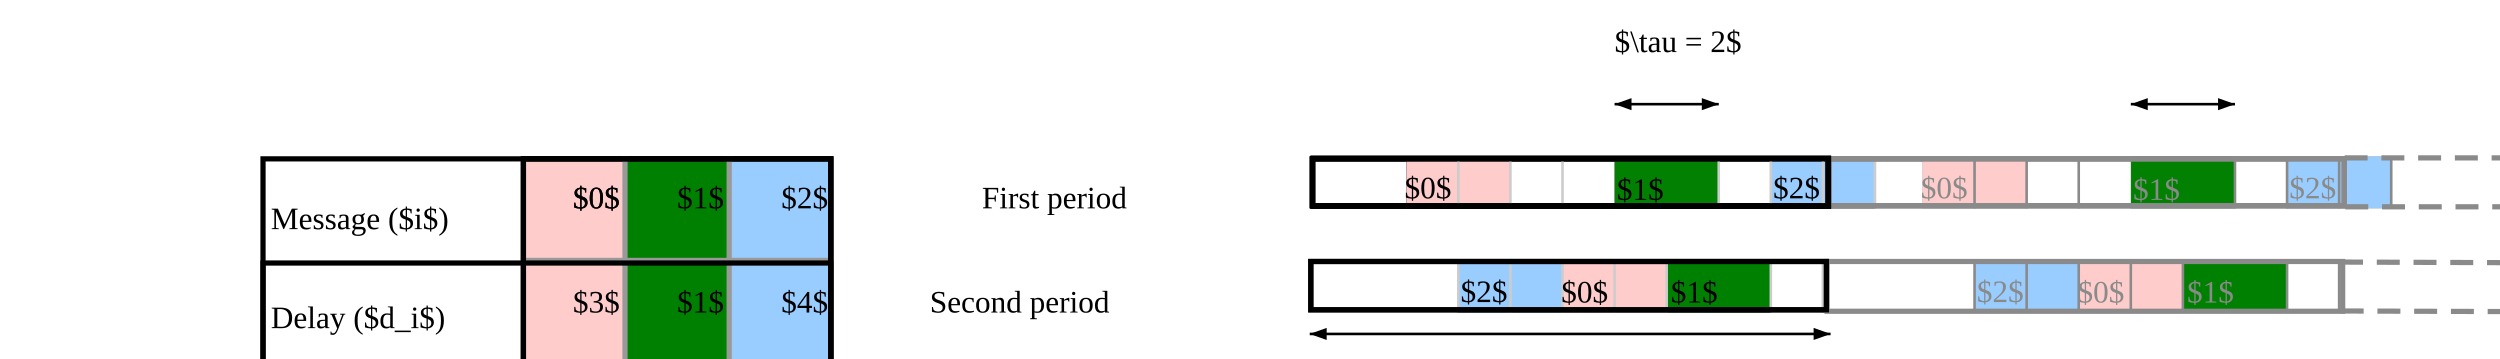
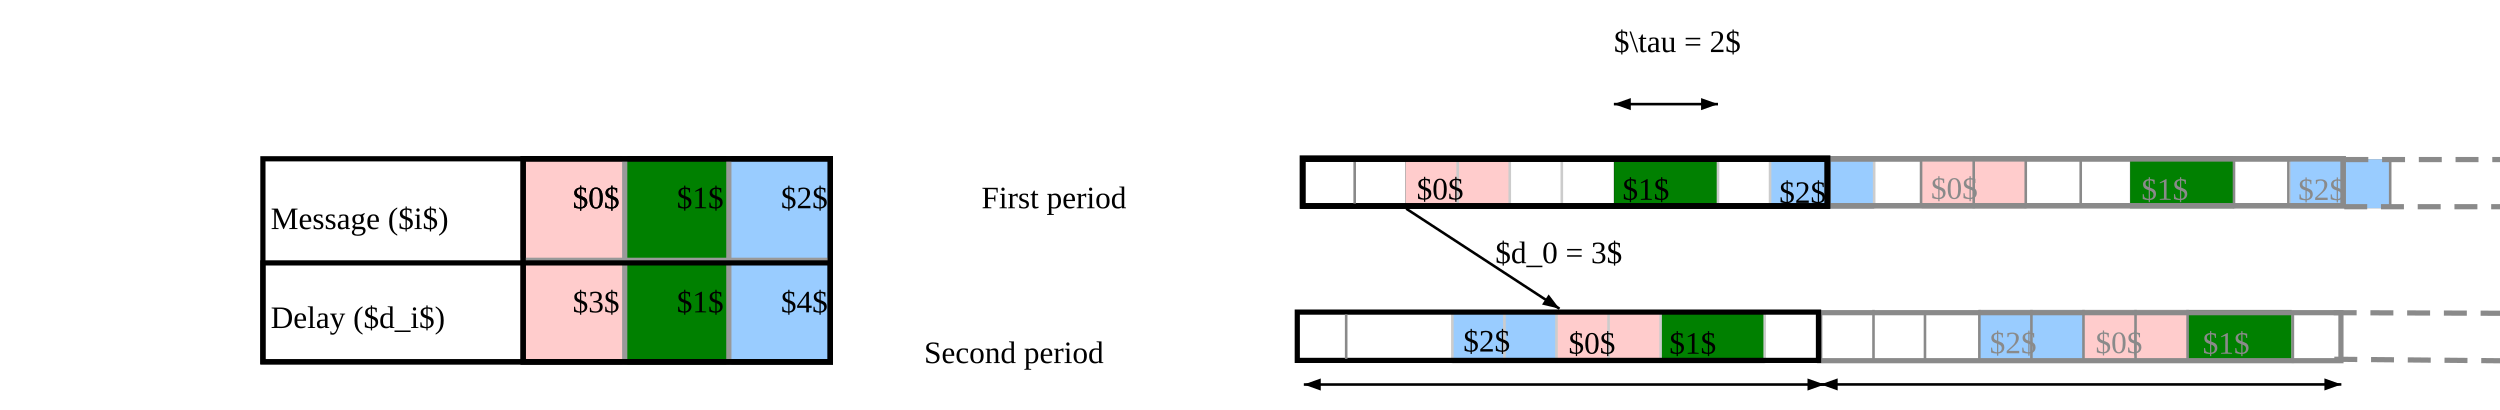
<svg xmlns="http://www.w3.org/2000/svg" xmlns:ns1="http://latexdraw.sourceforge.net/namespaces/latexdraw" version="1.1" baseProfile="full">
  <g>
-     <g ns1:type="text" id="id682677879" fill="black" ns1:position="bl">
+     <g ns1:type="text" id="id640386915" fill="black" ns1:position="bl">
      <text x="377.059" y="80.0">First period</text>
    </g>
-     <g ns1:type="text" id="id1969941023" fill="black" ns1:position="bl">
-       <text x="357.059" y="120.0">Second period</text>
-     </g>
-     <g ns1:type="rectangle" id="id1070049820">
-       <rect x="503.941" y="61.0" width="198.0" height="18.0" ns1:borderPos="outer" stroke-width="2.0" stroke="black" fill="none" />
-     </g>
-     <g ns1:type="rectangle" id="id79019506">
+     <g ns1:type="text" id="id1938474861" fill="black" ns1:position="bl">
+       <text x="355.008" y="139.487">Second period</text>
+     </g>
+     <g ns1:type="rectangle" id="id1743568919">
      <rect x="540.05" y="60.05" width="39.9" height="19.9" ns1:borderPos="outer" stroke-width="0.1" stroke="black" fill="#ffcccc" />
    </g>
-     <g ns1:type="rectangle" id="id1802419854">
-       <rect x="600.05" y="100.05" width="39.9" height="19.9" ns1:borderPos="outer" stroke-width="0.1" stroke="black" fill="#ffcccc" />
-     </g>
-     <g ns1:type="rectangle" id="id1133634460">
+     <g ns1:type="rectangle" id="id1950071106">
+       <rect x="597.999" y="119.537" width="39.9" height="19.9" ns1:borderPos="outer" stroke-width="0.1" stroke="black" fill="#ffcccc" />
+     </g>
+     <g ns1:type="rectangle" id="id2056201084">
      <rect x="620.05" y="60.05" width="39.9" height="19.9" ns1:borderPos="outer" stroke-width="0.1" stroke="black" fill="#018001" />
    </g>
-     <g ns1:type="rectangle" id="id1865120682">
-       <rect x="640.05" y="100.05" width="39.9" height="19.9" ns1:borderPos="outer" stroke-width="0.1" stroke="black" fill="green" />
-     </g>
-     <g ns1:type="rectangle" id="id1564389761">
+     <g ns1:type="rectangle" id="id98577148">
+       <rect x="637.999" y="119.537" width="39.9" height="19.9" ns1:borderPos="outer" stroke-width="0.1" stroke="black" fill="green" />
+     </g>
+     <g ns1:type="rectangle" id="id1748504885">
      <rect x="680.05" y="60.05" width="39.9" height="19.9" ns1:borderPos="outer" stroke-width="0.1" stroke="black" fill="#99ccff" />
    </g>
-     <g ns1:type="rectangle" id="id1641387395">
-       <rect x="560.05" y="100.05" width="39.9" height="19.9" ns1:borderPos="outer" stroke-width="0.1" stroke="black" fill="#99ccff" />
-     </g>
-     <g ns1:type="rectangle" id="id556900400">
-       <rect x="503.941" y="61.0" width="198.0" height="18.0" ns1:borderPos="outer" stroke-width="2.0" stroke="black" fill="none" />
-     </g>
-     <g ns1:type="text" id="id1376258832" fill="black" ns1:position="bl">
+     <g ns1:type="rectangle" id="id56656537">
+       <rect x="557.999" y="119.537" width="39.9" height="19.9" ns1:borderPos="outer" stroke-width="0.1" stroke="black" fill="#99ccff" />
+     </g>
+     <g ns1:type="text" id="id969574697" fill="black" ns1:position="bl">
      <text x="620.0" y="20.0">$\tau = 2$</text>
    </g>
-     <g ns1:type="joinedLines" id="id954659435">
+     <g ns1:type="joinedLines" id="id638613853">
      <polyline points="580.0,80.0 580.0,60.0 " stroke-width="1.0" stroke="#cccccc" ns1:rotationAngle="0.0" />
    </g>
-     <g ns1:type="joinedLines" id="id18516029">
+     <g ns1:type="joinedLines" id="id137355356">
      <polyline points="560.0,80.0 560.0,60.0 " stroke-width="1.0" stroke="#cccccc" ns1:rotationAngle="0.0" />
    </g>
-     <g ns1:type="joinedLines" id="id122853526">
+     <g ns1:type="joinedLines" id="id311643965">
      <polyline points="600.0,80.0 600.0,60.0 " stroke-width="1.0" stroke="#cccccc" ns1:rotationAngle="0.0" />
    </g>
-     <g ns1:type="joinedLines" id="id2119880351">
+     <g ns1:type="joinedLines" id="id1933338410">
      <polyline points="660.0,80.0 660.0,60.0 " stroke-width="1.0" stroke="#cccccc" ns1:rotationAngle="0.0" />
    </g>
-     <g ns1:type="joinedLines" id="id663696895">
+     <g ns1:type="joinedLines" id="id745914027">
      <polyline points="680.0,80.0 680.0,60.0 " stroke-width="1.0" stroke="#cccccc" ns1:rotationAngle="0.0" />
    </g>
-     <g ns1:type="joinedLines" id="id64281941">
-       <polyline points="700.0,80.0 700.0,60.0 " stroke-width="1.0" stroke="#cccccc" ns1:rotationAngle="0.0" />
-     </g>
-     <g ns1:type="joinedLines" id="id1026446650">
+     <g ns1:type="joinedLines" id="id274174433">
      <polyline points="720.0,80.0 720.0,60.0 " stroke-width="1.0" stroke="#cccccc" ns1:rotationAngle="0.0" />
    </g>
-     <g ns1:type="joinedLines" id="id201549434">
-       <polyline points="700.0,120.0 700.0,100.0 " stroke-width="1.0" stroke="#cccccc" ns1:rotationAngle="0.0" />
-     </g>
-     <g ns1:type="joinedLines" id="id1941842480">
-       <polyline points="680.0,120.0 680.0,100.0 " stroke-width="1.0" stroke="#cccccc" ns1:rotationAngle="0.0" />
-     </g>
-     <g ns1:type="joinedLines" id="id2091847114">
-       <polyline points="640.0,120.0 640.0,100.0 " stroke-width="1.0" stroke="#cccccc" ns1:rotationAngle="0.0" />
-     </g>
-     <g ns1:type="joinedLines" id="id211005680">
-       <polyline points="620.0,120.0 620.0,100.0 " stroke-width="1.0" stroke="#cccccc" ns1:rotationAngle="0.0" />
-     </g>
-     <g ns1:type="joinedLines" id="id667069532">
-       <polyline points="600.0,120.0 600.0,100.0 " stroke-width="1.0" stroke="#cccccc" ns1:rotationAngle="0.0" />
-     </g>
-     <g ns1:type="joinedLines" id="id1332056257">
-       <polyline points="580.0,120.0 580.0,100.0 " stroke-width="1.0" stroke="#cccccc" ns1:rotationAngle="0.0" />
-     </g>
-     <g ns1:type="joinedLines" id="id1733276097">
-       <polyline points="560.0,120.0 560.0,100.0 " stroke-width="1.0" stroke="#cccccc" ns1:rotationAngle="0.0" />
-     </g>
-     <g ns1:type="rectangle" id="id1594525818">
-       <rect x="503.353" y="100.412" width="198.0" height="18.556" ns1:borderPos="outer" stroke-width="2.0" stroke="black" fill="none" />
-     </g>
-     <g ns1:type="rectangle" id="id2055734788">
-       <rect x="503.941" y="61.0" width="198.0" height="18.0" ns1:borderPos="outer" stroke-width="2.0" stroke="black" fill="none" />
-     </g>
-     <g ns1:type="joinedLines" id="id1858761733">
-       <polyline points="620.0,40.0 660.0,40.0 " stroke-width="1.0" stroke="black" ns1:rotationAngle="0.0" marker-start="url(#arrow0-1858761733)" marker-end="url(#arrow1-1858761733)" />
-     </g>
-     <g ns1:type="joinedLines" id="id1915539852">
-       <polyline points="502.941,128.235 702.941,128.235 " stroke-width="1.0" stroke="black" ns1:rotationAngle="0.0" marker-start="url(#arrow0-1915539852)" marker-end="url(#arrow1-1915539852)" />
-     </g>
-     <g ns1:type="text" id="id221205363" fill="black" ns1:position="bl">
-       <text x="562.941" y="148.235">Period $P$</text>
-     </g>
-     <g ns1:type="rectangle" id="id421221355">
+     <g ns1:type="joinedLines" id="id703706692">
+       <polyline points="697.949,139.487 697.949,119.487 " stroke-width="1.0" stroke="#cccccc" ns1:rotationAngle="0.0" />
+     </g>
+     <g ns1:type="joinedLines" id="id601447460">
+       <polyline points="677.949,139.487 677.949,119.487 " stroke-width="1.0" stroke="#cccccc" ns1:rotationAngle="0.0" />
+     </g>
+     <g ns1:type="joinedLines" id="id1941671195">
+       <polyline points="637.949,139.487 637.949,119.487 " stroke-width="1.0" stroke="#cccccc" ns1:rotationAngle="0.0" />
+     </g>
+     <g ns1:type="joinedLines" id="id2101696971">
+       <polyline points="617.949,139.487 617.949,119.487 " stroke-width="1.0" stroke="#cccccc" ns1:rotationAngle="0.0" />
+     </g>
+     <g ns1:type="joinedLines" id="id1740719818">
+       <polyline points="597.949,139.487 597.949,119.487 " stroke-width="1.0" stroke="#cccccc" ns1:rotationAngle="0.0" />
+     </g>
+     <g ns1:type="joinedLines" id="id80027933">
+       <polyline points="577.949,139.487 577.949,119.487 " stroke-width="1.0" stroke="#cccccc" ns1:rotationAngle="0.0" />
+     </g>
+     <g ns1:type="joinedLines" id="id1334342857">
+       <polyline points="557.949,139.487 557.949,119.487 " stroke-width="1.0" stroke="#cccccc" ns1:rotationAngle="0.0" />
+     </g>
+     <g ns1:type="rectangle" id="id1190052663">
+       <rect x="500.527" y="61.0" width="201.415" height="18.0" ns1:borderPos="outer" stroke-width="2.0" stroke="black" fill="none" />
+     </g>
+     <g ns1:type="joinedLines" id="id1663387814">
+       <polyline points="620.0,40.0 660.0,40.0 " stroke-width="1.0" stroke="black" ns1:rotationAngle="0.0" marker-start="url(#arrow0-1663387814)" marker-end="url(#arrow1-1663387814)" />
+     </g>
+     <g ns1:type="joinedLines" id="id1095778013">
+       <polyline points="500.89,147.722 700.89,147.722 " stroke-width="1.0" stroke="black" ns1:rotationAngle="0.0" marker-start="url(#arrow0-1095778013)" marker-end="url(#arrow1-1095778013)" />
+     </g>
+     <g ns1:type="text" id="id815813033" fill="black" ns1:position="bl">
+       <text x="560.89" y="167.722">Period $P$</text>
+     </g>
+     <g ns1:type="rectangle" id="id1892038582">
      <rect x="200.05" y="60.05" width="39.9" height="79.9" ns1:borderPos="outer" stroke-width="0.1" stroke="black" fill="#ffcccc" />
    </g>
-     <g ns1:type="rectangle" id="id492398865">
+     <g ns1:type="rectangle" id="id1900900792">
      <rect x="240.05" y="60.05" width="39.9" height="79.9" ns1:borderPos="outer" stroke-width="0.1" stroke="black" fill="green" />
    </g>
-     <g ns1:type="rectangle" id="id693995425">
+     <g ns1:type="rectangle" id="id48803690">
      <rect x="280.05" y="60.05" width="39.9" height="79.9" ns1:borderPos="outer" stroke-width="0.1" stroke="black" fill="#99ccff" />
    </g>
-     <g ns1:type="rectangle" id="id2057689364">
+     <g ns1:type="rectangle" id="id433475527">
      <rect x="201.0" y="61.0" width="118.0" height="78.0" ns1:borderPos="outer" stroke-width="2.0" stroke="black" fill="none" />
    </g>
-     <g ns1:type="joinedLines" id="id92833388">
+     <g ns1:type="joinedLines" id="id265838875">
      <polyline points="240.0,140.0 240.0,60.0 " stroke-width="2.0" stroke="#999999" ns1:rotationAngle="0.0" />
    </g>
-     <g ns1:type="joinedLines" id="id1821210802">
+     <g ns1:type="joinedLines" id="id1178602897">
      <polyline points="200.0,100.0 320.0,100.0 " stroke-width="2.0" stroke="#999999" ns1:rotationAngle="0.0" />
    </g>
-     <g ns1:type="joinedLines" id="id117136967">
+     <g ns1:type="joinedLines" id="id576468416">
      <polyline points="280.0,140.0 280.0,60.0 " stroke-width="2.0" stroke="#999999" ns1:rotationAngle="0.0" />
    </g>
-     <g ns1:type="rectangle" id="id449127577">
+     <g ns1:type="rectangle" id="id393919027">
      <rect x="201.0" y="61.0" width="118.0" height="78.0" ns1:borderPos="outer" stroke-width="2.0" stroke="black" fill="none" />
    </g>
-     <g ns1:type="rectangle" id="id151484820">
+     <g ns1:type="rectangle" id="id946519289">
      <rect x="101.0" y="61.0" width="218.0" height="78.0" ns1:borderPos="outer" stroke-width="2.0" stroke="black" fill="none" />
    </g>
-     <g ns1:type="rectangle" id="id1932385211">
+     <g ns1:type="rectangle" id="id730482413">
      <rect x="101.0" y="101.0" width="218.0" height="38.0" ns1:borderPos="outer" stroke-width="2.0" stroke="black" fill="none" />
    </g>
-     <g ns1:type="text" id="id974440624" fill="black" ns1:position="bl">
+     <g ns1:type="text" id="id288371860" fill="black" ns1:position="bl">
      <text x="104.0" y="88.0">Message ($i$)</text>
    </g>
-     <g ns1:type="text" id="id1171836987" fill="black" ns1:position="bl">
+     <g ns1:type="text" id="id1887935623" fill="black" ns1:position="bl">
      <text x="104.0" y="126.0">Delay ($d_i$)</text>
    </g>
-     <g ns1:type="text" id="id1091820543" fill="black" ns1:position="bl">
+     <g ns1:type="text" id="id306008335" fill="black" ns1:position="bl">
      <text x="220.0" y="80.0">$0$</text>
    </g>
-     <g ns1:type="text" id="id742187060" fill="black" ns1:position="bl">
+     <g ns1:type="text" id="id318795202" fill="black" ns1:position="bl">
      <text x="220.0" y="80.0">$0$</text>
    </g>
-     <g ns1:type="text" id="id1477910538" fill="black" ns1:position="bl">
+     <g ns1:type="text" id="id590793250" fill="black" ns1:position="bl">
      <text x="260.0" y="80.0">$1$</text>
    </g>
-     <g ns1:type="text" id="id163247026" fill="black" ns1:position="bl">
+     <g ns1:type="text" id="id290290520" fill="black" ns1:position="bl">
      <text x="300.0" y="80.0">$2$</text>
    </g>
-     <g ns1:type="text" id="id1234211498" fill="black" ns1:position="bl">
+     <g ns1:type="text" id="id86917996" fill="black" ns1:position="bl">
      <text x="220.0" y="120.0">$3$</text>
    </g>
-     <g ns1:type="text" id="id834098369" fill="black" ns1:position="bl">
+     <g ns1:type="text" id="id1697409395" fill="black" ns1:position="bl">
      <text x="260.0" y="120.0">$1$</text>
    </g>
-     <g ns1:type="text" id="id1669390346" fill="black" ns1:position="bl">
+     <g ns1:type="text" id="id1705074142" fill="black" ns1:position="bl">
      <text x="300.0" y="120.0">$4$</text>
    </g>
-     <g ns1:type="text" id="id2007259868" fill="black" ns1:position="bl">
-       <text x="539.348" y="76.162">$0$</text>
-     </g>
-     <g ns1:type="text" id="id2096251089" fill="black" ns1:position="bl">
-       <text x="620.863" y="76.75">$1$</text>
-     </g>
-     <g ns1:type="text" id="id631359815" fill="black" ns1:position="bl">
-       <text x="680.863" y="76.167">$2$</text>
-     </g>
-     <g ns1:type="text" id="id1612568184" fill="black" ns1:position="bl">
-       <text x="599.52" y="116.162">$0$</text>
-     </g>
-     <g ns1:type="text" id="id199376127" fill="black" ns1:position="bl">
-       <text x="641.578" y="116.17">$1$</text>
-     </g>
-     <g ns1:type="text" id="id875117438" fill="black" ns1:position="bl">
-       <text x="560.863" y="115.995">$2$</text>
-     </g>
-     <g ns1:type="rectangle" id="id279417414">
+     <g ns1:type="text" id="id1990704542" fill="black" ns1:position="bl">
+       <text x="544.237" y="76.606">$0$</text>
+     </g>
+     <g ns1:type="text" id="id295850501" fill="black" ns1:position="bl">
+       <text x="623.307" y="76.75">$1$</text>
+     </g>
+     <g ns1:type="text" id="id453883746" fill="black" ns1:position="bl">
+       <text x="683.529" y="77.944">$2$</text>
+     </g>
+     <g ns1:type="text" id="id1932002006" fill="black" ns1:position="bl">
+       <text x="602.579" y="135.871">$0$</text>
+     </g>
+     <g ns1:type="text" id="id948273077" fill="black" ns1:position="bl">
+       <text x="641.304" y="135.88">$1$</text>
+     </g>
+     <g ns1:type="text" id="id823053503" fill="black" ns1:position="bl">
+       <text x="562.145" y="135.038">$2$</text>
+     </g>
+     <g ns1:type="rectangle" id="id1410536833">
      <rect x="702.176" y="61.0" width="198.0" height="18.0" ns1:borderPos="outer" stroke-width="2.0" stroke="#8a8a8a" fill="none" />
    </g>
-     <g ns1:type="rectangle" id="id26832142">
+     <g ns1:type="rectangle" id="id1609021197">
      <rect x="738.285" y="60.05" width="39.9" height="19.9" ns1:borderPos="outer" stroke-width="0.1" stroke="#8a8a8a" fill="#ffcccc" />
    </g>
-     <g ns1:type="rectangle" id="id1582072914">
-       <rect x="798.285" y="100.05" width="39.9" height="19.9" ns1:borderPos="outer" stroke-width="0.1" stroke="#8a8a8a" fill="#ffcccc" />
-     </g>
-     <g ns1:type="rectangle" id="id2033576754">
+     <g ns1:type="rectangle" id="id1421361919">
+       <rect x="800.456" y="119.093" width="39.9" height="19.9" ns1:borderPos="outer" stroke-width="0.1" stroke="#8a8a8a" fill="#ffcccc" />
+     </g>
+     <g ns1:type="rectangle" id="id880579003">
      <rect x="818.285" y="60.05" width="39.9" height="19.9" ns1:borderPos="outer" stroke-width="0.1" stroke="#8a8a8a" fill="#018001" />
    </g>
-     <g ns1:type="rectangle" id="id427904425">
-       <rect x="838.285" y="100.05" width="39.9" height="19.9" ns1:borderPos="outer" stroke-width="0.1" stroke="#8a8a8a" fill="green" />
-     </g>
-     <g ns1:type="rectangle" id="id217864137">
-       <rect x="878.285" y="60.05" width="39.9" height="19.9" ns1:borderPos="outer" stroke-width="0.1" stroke="#8a8a8a" fill="#99ccff" />
-     </g>
-     <g ns1:type="rectangle" id="id356580643">
-       <rect x="758.285" y="100.05" width="39.9" height="19.9" ns1:borderPos="outer" stroke-width="0.1" stroke="#8a8a8a" fill="#99ccff" />
-     </g>
-     <g ns1:type="rectangle" id="id329006760">
+     <g ns1:type="rectangle" id="id1708322645">
+       <rect x="840.456" y="119.093" width="39.9" height="19.9" ns1:borderPos="outer" stroke-width="0.1" stroke="#8a8a8a" fill="green" />
+     </g>
+     <g ns1:type="rectangle" id="id1806783325">
+       <rect x="879.841" y="61.161" width="38.344" height="18.789" ns1:borderPos="outer" stroke-width="0.1" stroke="#8a8a8a" fill="#99ccff" />
+     </g>
+     <g ns1:type="rectangle" id="id898624802">
+       <rect x="760.456" y="119.093" width="39.9" height="19.9" ns1:borderPos="outer" stroke-width="0.1" stroke="#8a8a8a" fill="#99ccff" />
+     </g>
+     <g ns1:type="rectangle" id="id1745819780">
      <rect x="702.176" y="61.0" width="198.0" height="18.0" ns1:borderPos="outer" stroke-width="2.0" stroke="#8a8a8a" fill="none" />
    </g>
-     <g ns1:type="joinedLines" id="id2135172270">
+     <g ns1:type="joinedLines" id="id1305429814">
      <polyline points="778.235,80.0 778.235,60.0 " stroke-width="1.0" stroke="#8a8a8a" ns1:rotationAngle="0.0" />
    </g>
-     <g ns1:type="joinedLines" id="id1937200713">
+     <g ns1:type="joinedLines" id="id2017355324">
      <polyline points="758.235,80.0 758.235,60.0 " stroke-width="1.0" stroke="#8a8a8a" ns1:rotationAngle="0.0" />
    </g>
-     <g ns1:type="joinedLines" id="id999292257">
-       <polyline points="798.235,80.0 798.235,60.0 " stroke-width="1.0" stroke="#8a8a8a" ns1:rotationAngle="0.0" />
-     </g>
-     <g ns1:type="joinedLines" id="id285284901">
+     <g ns1:type="joinedLines" id="id1390482223">
+       <polyline points="799.346,79.556 799.346,60.667 " stroke-width="1.0" stroke="#8a8a8a" ns1:rotationAngle="0.0" />
+     </g>
+     <g ns1:type="joinedLines" id="id494947181">
      <polyline points="858.235,80.0 858.235,60.0 " stroke-width="1.0" stroke="#8a8a8a" ns1:rotationAngle="0.0" />
    </g>
-     <g ns1:type="joinedLines" id="id919808718">
-       <polyline points="878.235,80.0 878.235,60.0 " stroke-width="1.0" stroke="#8a8a8a" ns1:rotationAngle="0.0" />
-     </g>
-     <g ns1:type="joinedLines" id="id426918565">
-       <polyline points="898.235,80.0 898.235,60.0 " stroke-width="1.0" stroke="#8a8a8a" ns1:rotationAngle="0.0" />
-     </g>
-     <g ns1:type="joinedLines" id="id1500302918">
-       <polyline points="918.235,80.0 918.235,60.0 " stroke-width="1.0" stroke="#8a8a8a" ns1:rotationAngle="0.0" />
-     </g>
-     <g ns1:type="joinedLines" id="id1983575978">
-       <polyline points="898.235,120.0 898.235,100.0 " stroke-width="1.0" stroke="#8a8a8a" ns1:rotationAngle="0.0" />
-     </g>
-     <g ns1:type="joinedLines" id="id492241780">
-       <polyline points="878.235,120.0 878.235,100.0 " stroke-width="1.0" stroke="#8a8a8a" ns1:rotationAngle="0.0" />
-     </g>
-     <g ns1:type="joinedLines" id="id764071265">
-       <polyline points="838.235,120.0 838.235,100.0 " stroke-width="1.0" stroke="#8a8a8a" ns1:rotationAngle="0.0" />
-     </g>
-     <g ns1:type="joinedLines" id="id81807285">
-       <polyline points="818.235,120.0 818.235,100.0 " stroke-width="1.0" stroke="#8a8a8a" ns1:rotationAngle="0.0" />
-     </g>
-     <g ns1:type="joinedLines" id="id341475768">
-       <polyline points="798.235,120.0 798.235,100.0 " stroke-width="1.0" stroke="#8a8a8a" ns1:rotationAngle="0.0" />
-     </g>
-     <g ns1:type="joinedLines" id="id2114347413">
-       <polyline points="778.235,120.0 778.235,100.0 " stroke-width="1.0" stroke="#8a8a8a" ns1:rotationAngle="0.0" />
-     </g>
-     <g ns1:type="joinedLines" id="id1425864141">
-       <polyline points="758.235,120.0 758.235,100.0 " stroke-width="1.0" stroke="#8a8a8a" ns1:rotationAngle="0.0" />
-     </g>
-     <g ns1:type="rectangle" id="id185787244">
-       <rect x="701.588" y="100.412" width="198.0" height="19.111" ns1:borderPos="outer" stroke-width="2.0" stroke="#8a8a8a" fill="none" />
-     </g>
-     <g ns1:type="rectangle" id="id1935567561">
+     <g ns1:type="joinedLines" id="id580208651">
+       <polyline points="879.124,78.444 879.124,60.667 " stroke-width="1.0" stroke="#8a8a8a" ns1:rotationAngle="0.0" />
+     </g>
+     <g ns1:type="joinedLines" id="id1198497448">
+       <polyline points="918.235,80.0 918.235,61.333 " stroke-width="1.0" stroke="#8a8a8a" ns1:rotationAngle="0.0" />
+     </g>
+     <g ns1:type="joinedLines" id="id421504649">
+       <polyline points="880.851,139.487 880.851,119.487 " stroke-width="1.0" stroke="#8a8a8a" ns1:rotationAngle="0.0" />
+     </g>
+     <g ns1:type="joinedLines" id="id572225351">
+       <polyline points="840.406,139.043 840.406,119.043 " stroke-width="1.0" stroke="#8a8a8a" ns1:rotationAngle="0.0" />
+     </g>
+     <g ns1:type="joinedLines" id="id319423893">
+       <polyline points="820.406,139.043 820.406,119.043 " stroke-width="1.0" stroke="#8a8a8a" ns1:rotationAngle="0.0" />
+     </g>
+     <g ns1:type="joinedLines" id="id568026319">
+       <polyline points="800.406,139.043 800.406,119.043 " stroke-width="1.0" stroke="#8a8a8a" ns1:rotationAngle="0.0" />
+     </g>
+     <g ns1:type="joinedLines" id="id1003671518">
+       <polyline points="780.406,139.043 780.406,119.043 " stroke-width="1.0" stroke="#8a8a8a" ns1:rotationAngle="0.0" />
+     </g>
+     <g ns1:type="joinedLines" id="id94147194">
+       <polyline points="760.406,139.043 760.406,119.043 " stroke-width="1.0" stroke="#8a8a8a" ns1:rotationAngle="0.0" />
+     </g>
+     <g ns1:type="rectangle" id="id1782037237">
+       <rect x="699.093" y="120.121" width="200.222" height="18.444" ns1:borderPos="outer" stroke-width="2.0" stroke="#8a8a8a" fill="none" />
+     </g>
+     <g ns1:type="rectangle" id="id788837936">
      <rect x="702.176" y="61.0" width="198.0" height="18.0" ns1:borderPos="outer" stroke-width="2.0" stroke="#8a8a8a" fill="none" />
    </g>
-     <g ns1:type="joinedLines" id="id3544923">
-       <polyline points="818.235,40.0 858.235,40.0 " stroke-width="1.0" stroke="black" ns1:rotationAngle="0.0" marker-start="url(#arrow0-3544923)" marker-end="url(#arrow1-3544923)" />
-     </g>
-     <g ns1:type="text" id="id1023569738" fill="#8a8a8a" ns1:position="bl">
-       <text x="737.583" y="76.162">$0$</text>
-     </g>
-     <g ns1:type="text" id="id1951618990" fill="#8a8a8a" ns1:position="bl">
-       <text x="819.098" y="76.75">$1$</text>
-     </g>
-     <g ns1:type="text" id="id1649124696" fill="#8a8a8a" ns1:position="bl">
-       <text x="879.098" y="76.167">$2$</text>
-     </g>
-     <g ns1:type="text" id="id1884478967" fill="#8a8a8a" ns1:position="bl">
-       <text x="797.755" y="116.162">$0$</text>
-     </g>
-     <g ns1:type="text" id="id1819252371" fill="#8a8a8a" ns1:position="bl">
-       <text x="839.813" y="116.17">$1$</text>
-     </g>
-     <g ns1:type="text" id="id72714206" fill="#8a8a8a" ns1:position="bl">
-       <text x="759.098" y="115.995">$2$</text>
-     </g>
-     <g ns1:type="joinedLines" id="id1740572322">
-       <polyline points="898.824,119.412 1060,120 " stroke-width="2.0" stroke="#8a8a8a" stroke-dasharray="8.819, 5.292" ns1:rotationAngle="0.0" />
-     </g>
-     <g ns1:type="joinedLines" id="id1840070522">
+     <g ns1:type="text" id="id422696828" fill="#8a8a8a" ns1:position="bl">
+       <text x="741.806" y="76.384">$0$</text>
+     </g>
+     <g ns1:type="text" id="id761144843" fill="#8a8a8a" ns1:position="bl">
+       <text x="822.654" y="76.75">$1$</text>
+     </g>
+     <g ns1:type="text" id="id342637401" fill="#8a8a8a" ns1:position="bl">
+       <text x="882.876" y="76.833">$2$</text>
+     </g>
+     <g ns1:type="text" id="id92653638" fill="#8a8a8a" ns1:position="bl">
+       <text x="805.037" y="135.649">$0$</text>
+     </g>
+     <g ns1:type="text" id="id2131474447" fill="#8a8a8a" ns1:position="bl">
+       <text x="846.206" y="135.88">$1$</text>
+     </g>
+     <g ns1:type="text" id="id858738614" fill="#8a8a8a" ns1:position="bl">
+       <text x="764.38" y="135.704">$2$</text>
+     </g>
+     <g ns1:type="joinedLines" id="id2127428275">
+       <polyline points="896.772,138.01 1057.949,139.487 " stroke-width="2.0" stroke="#8a8a8a" stroke-dasharray="8.819, 5.292" ns1:rotationAngle="0.0" />
+     </g>
+     <g ns1:type="joinedLines" id="id1602014674">
      <polyline points="900.588,79.412 1060,79.412 " stroke-width="2.0" stroke="#8a8a8a" stroke-dasharray="8.819, 5.292" ns1:rotationAngle="0.0" />
    </g>
-     <g ns1:type="rectangle" id="id1472324613">
-       <rect x="503.353" y="100.412" width="198.0" height="18.556" ns1:borderPos="outer" stroke-width="2.0" stroke="black" fill="none" />
-     </g>
-     <g ns1:type="rectangle" id="id1423274070">
-       <rect x="504.186" y="60.69" width="198.0" height="18.556" ns1:borderPos="outer" stroke-width="2.0" stroke="black" fill="none" />
-     </g>
-     <g ns1:type="joinedLines" id="id1700560967">
-       <polyline points="898.58,100.631 1059.756,101.22 " stroke-width="2.0" stroke="#8a8a8a" stroke-dasharray="8.819, 5.292" ns1:rotationAngle="0.0" />
-     </g>
-     <g ns1:type="joinedLines" id="id414236270">
-       <polyline points="900.344,60.631 1059.756,60.631 " stroke-width="2.0" stroke="#8a8a8a" stroke-dasharray="8.819, 5.292" ns1:rotationAngle="0.0" />
+     <g ns1:type="rectangle" id="id133038969">
+       <rect x="498.375" y="119.899" width="200.26" height="18.556" ns1:borderPos="outer" stroke-width="2.0" stroke="black" fill="none" />
+     </g>
+     <g ns1:type="rectangle" id="id1164920048">
+       <rect x="500.284" y="60.69" width="201.902" height="18.556" ns1:borderPos="outer" stroke-width="2.0" stroke="black" fill="none" />
+     </g>
+     <g ns1:type="joinedLines" id="id536647759">
+       <polyline points="896.528,120.118 1057.705,120.707 " stroke-width="2.0" stroke="#8a8a8a" stroke-dasharray="8.819, 5.292" ns1:rotationAngle="0.0" />
+     </g>
+     <g ns1:type="joinedLines" id="id2092220599">
+       <polyline points="901.011,61.298 1060.423,61.298 " stroke-width="2.0" stroke="#8a8a8a" stroke-dasharray="8.819, 5.292" ns1:rotationAngle="0.0" />
+     </g>
+     <g ns1:type="joinedLines" id="id773477628">
+       <polyline points="520.43,78.732 520.43,61.843 " stroke-width="1.0" stroke="#8a8a8a" ns1:rotationAngle="0.0" />
+     </g>
+     <g ns1:type="joinedLines" id="id490839211">
+       <polyline points="517.16,137.888 517.16,120.777 " stroke-width="1.0" stroke="#8a8a8a" ns1:rotationAngle="0.0" />
+     </g>
+     <g ns1:type="rectangle" id="id401011626">
+       <rect x="500.527" y="61.222" width="201.415" height="18.0" ns1:borderPos="outer" stroke-width="2.0" stroke="black" fill="none" />
+     </g>
+     <g ns1:type="joinedLines" id="id1461447138">
+       <polyline points="738.013,79.333 738.013,60.667 " stroke-width="1.0" stroke="#8a8a8a" ns1:rotationAngle="0.0" />
+     </g>
+     <g ns1:type="joinedLines" id="id777240537">
+       <polyline points="719.74,137.932 719.74,119.043 " stroke-width="1.0" stroke="#8a8a8a" ns1:rotationAngle="0.0" />
+     </g>
+     <g ns1:type="joinedLines" id="id2101058807">
+       <polyline points="739.517,138.376 739.517,119.487 " stroke-width="1.0" stroke="#8a8a8a" ns1:rotationAngle="0.0" />
+     </g>
+     <g ns1:type="joinedLines" id="id1594325094">
+       <polyline points="699.471,147.688 899.471,147.688 " stroke-width="1.0" stroke="black" ns1:rotationAngle="0.0" marker-start="url(#arrow0-1594325094)" marker-end="url(#arrow1-1594325094)" />
+     </g>
+     <g ns1:type="text" id="id344956142" fill="black" ns1:position="bl">
+       <text x="759.471" y="167.688">Period $P$</text>
+     </g>
+     <g ns1:type="joinedLines" id="id1182711315">
+       <polyline points="540.223,80.167 599.112,118.611 " stroke-width="1.0" stroke="black" ns1:rotationAngle="0.0" marker-end="url(#arrow1-1182711315)" />
+     </g>
+     <g ns1:type="text" id="id492420338" fill="black" ns1:position="bl">
+       <text x="574.444" y="101.111">$d_0 = 3$</text>
    </g>
  </g>
  <defs>
-     <marker overflow="visible" orient="auto" id="arrow0-1858761733">
+     <marker overflow="visible" orient="auto" id="arrow0-1663387814">
      <path d="M 0.0 0.0 L 6.504 2.323 L 6.504 0.0 L 6.504 -2.323 z " ns1:arrSizeNum="2.0" fill="black" />
    </marker>
-     <marker overflow="visible" orient="auto" id="arrow1-1858761733">
+     <marker overflow="visible" orient="auto" id="arrow1-1663387814">
      <path d="M 0.0 0.0 L -6.504 2.323 L -6.504 0.0 L -6.504 -2.323 z " ns1:arrSizeNum="2.0" fill="black" />
    </marker>
-     <marker overflow="visible" orient="auto" id="arrow0-1915539852">
+     <marker overflow="visible" orient="auto" id="arrow0-1095778013">
      <path d="M 0.0 0.0 L 6.504 2.323 L 6.504 0.0 L 6.504 -2.323 z " ns1:arrSizeNum="2.0" fill="black" />
    </marker>
-     <marker overflow="visible" orient="auto" id="arrow1-1915539852">
+     <marker overflow="visible" orient="auto" id="arrow1-1095778013">
      <path d="M 0.0 0.0 L -6.504 2.323 L -6.504 0.0 L -6.504 -2.323 z " ns1:arrSizeNum="2.0" fill="black" />
    </marker>
-     <marker overflow="visible" orient="auto" id="arrow0-3544923">
+     <marker overflow="visible" orient="auto" id="arrow0-1594325094">
      <path d="M 0.0 0.0 L 6.504 2.323 L 6.504 0.0 L 6.504 -2.323 z " ns1:arrSizeNum="2.0" fill="black" />
    </marker>
-     <marker overflow="visible" orient="auto" id="arrow1-3544923">
+     <marker overflow="visible" orient="auto" id="arrow1-1594325094">
+       <path d="M 0.0 0.0 L -6.504 2.323 L -6.504 0.0 L -6.504 -2.323 z " ns1:arrSizeNum="2.0" fill="black" />
+     </marker>
+     <marker overflow="visible" orient="auto" id="arrow1-1182711315">
      <path d="M 0.0 0.0 L -6.504 2.323 L -6.504 0.0 L -6.504 -2.323 z " ns1:arrSizeNum="2.0" fill="black" />
    </marker>
  </defs>
</svg>
